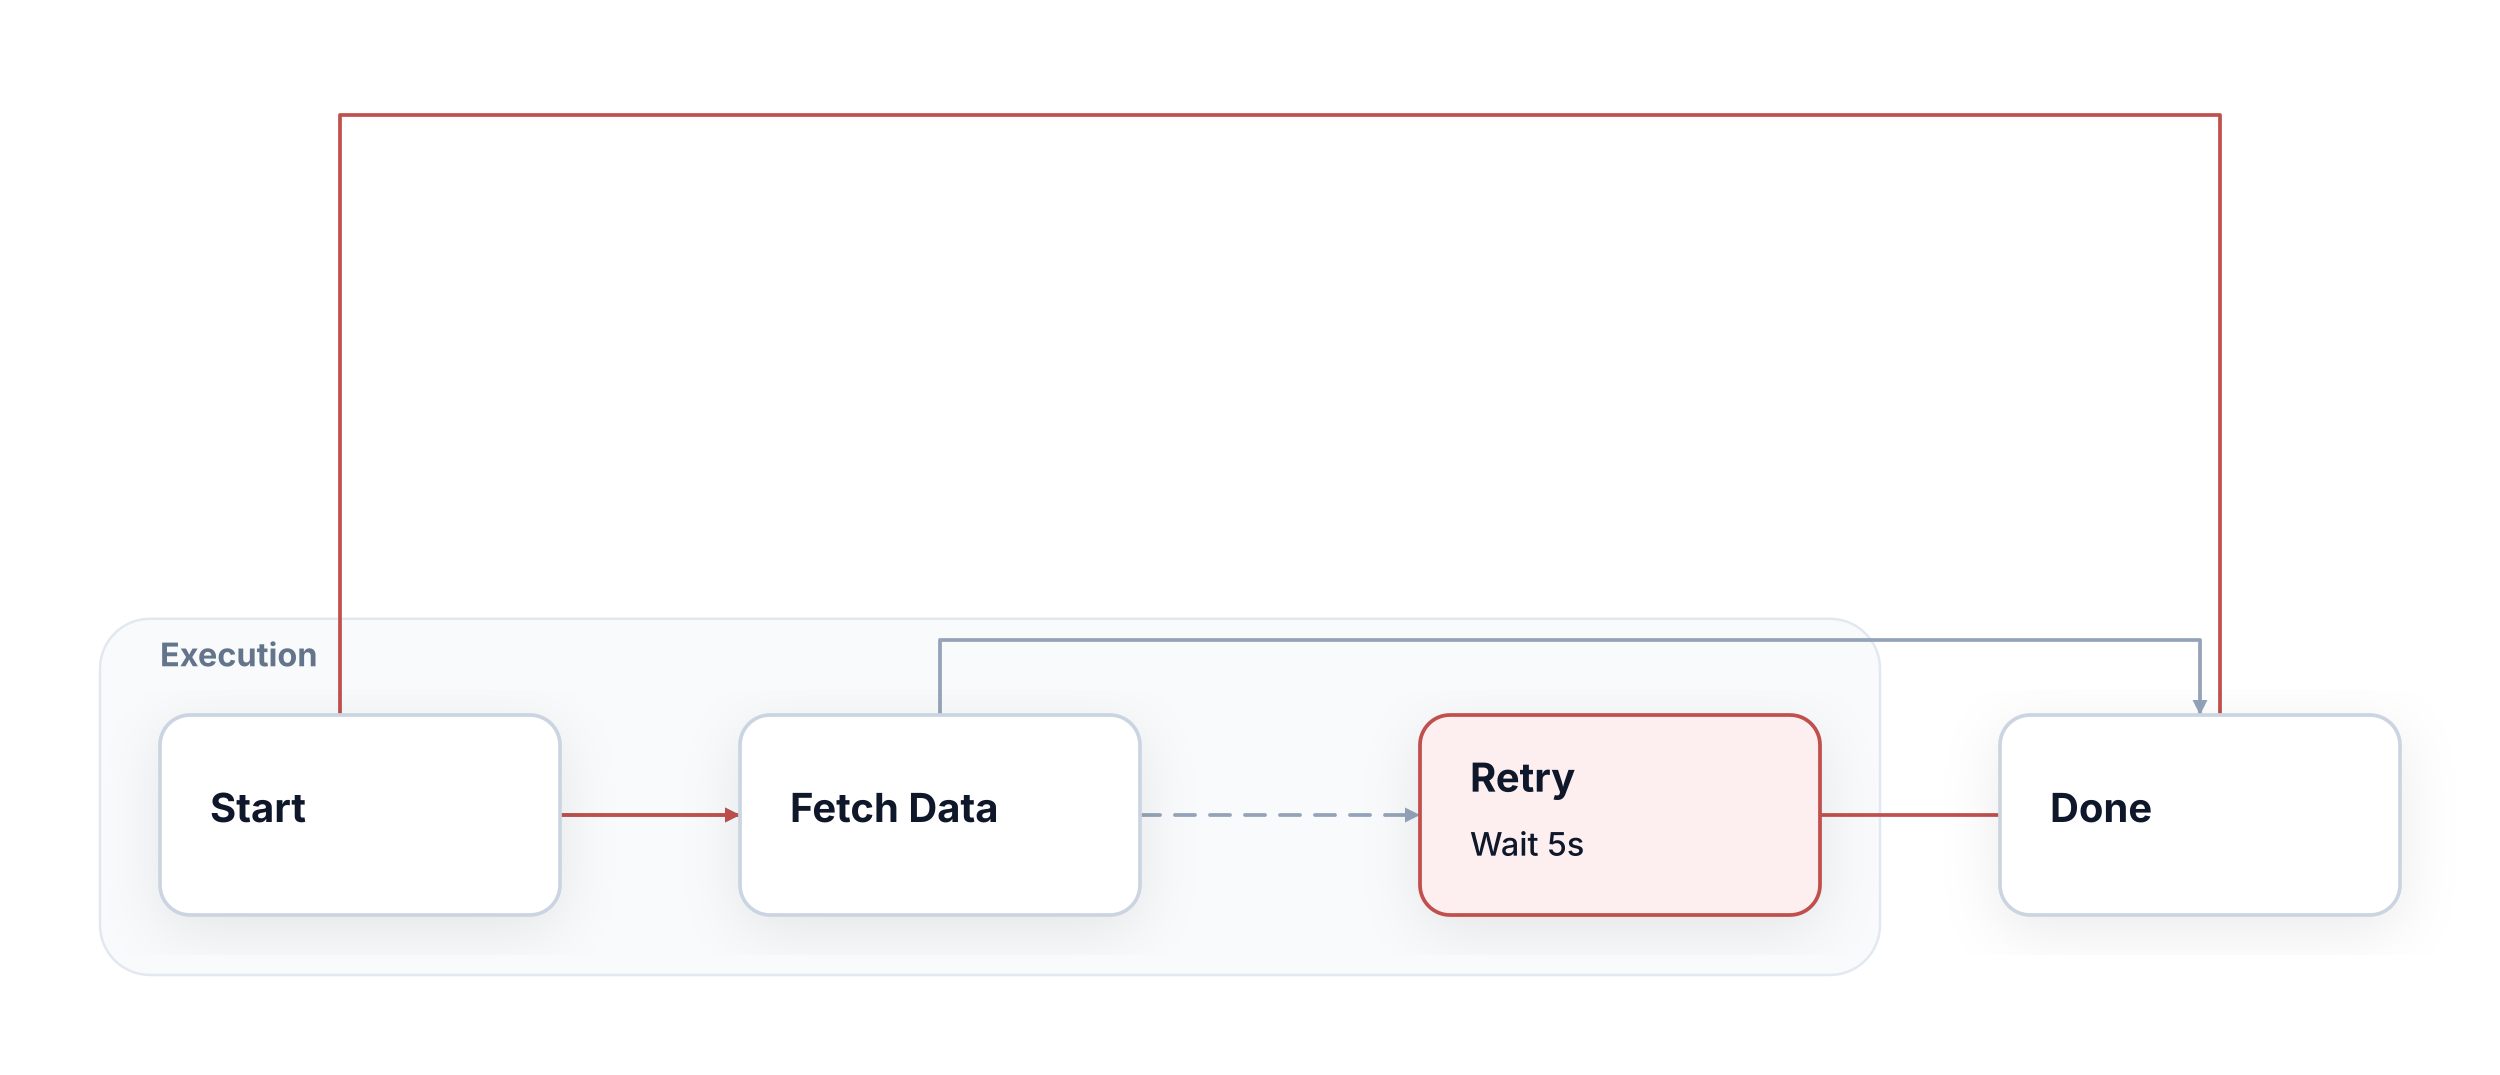
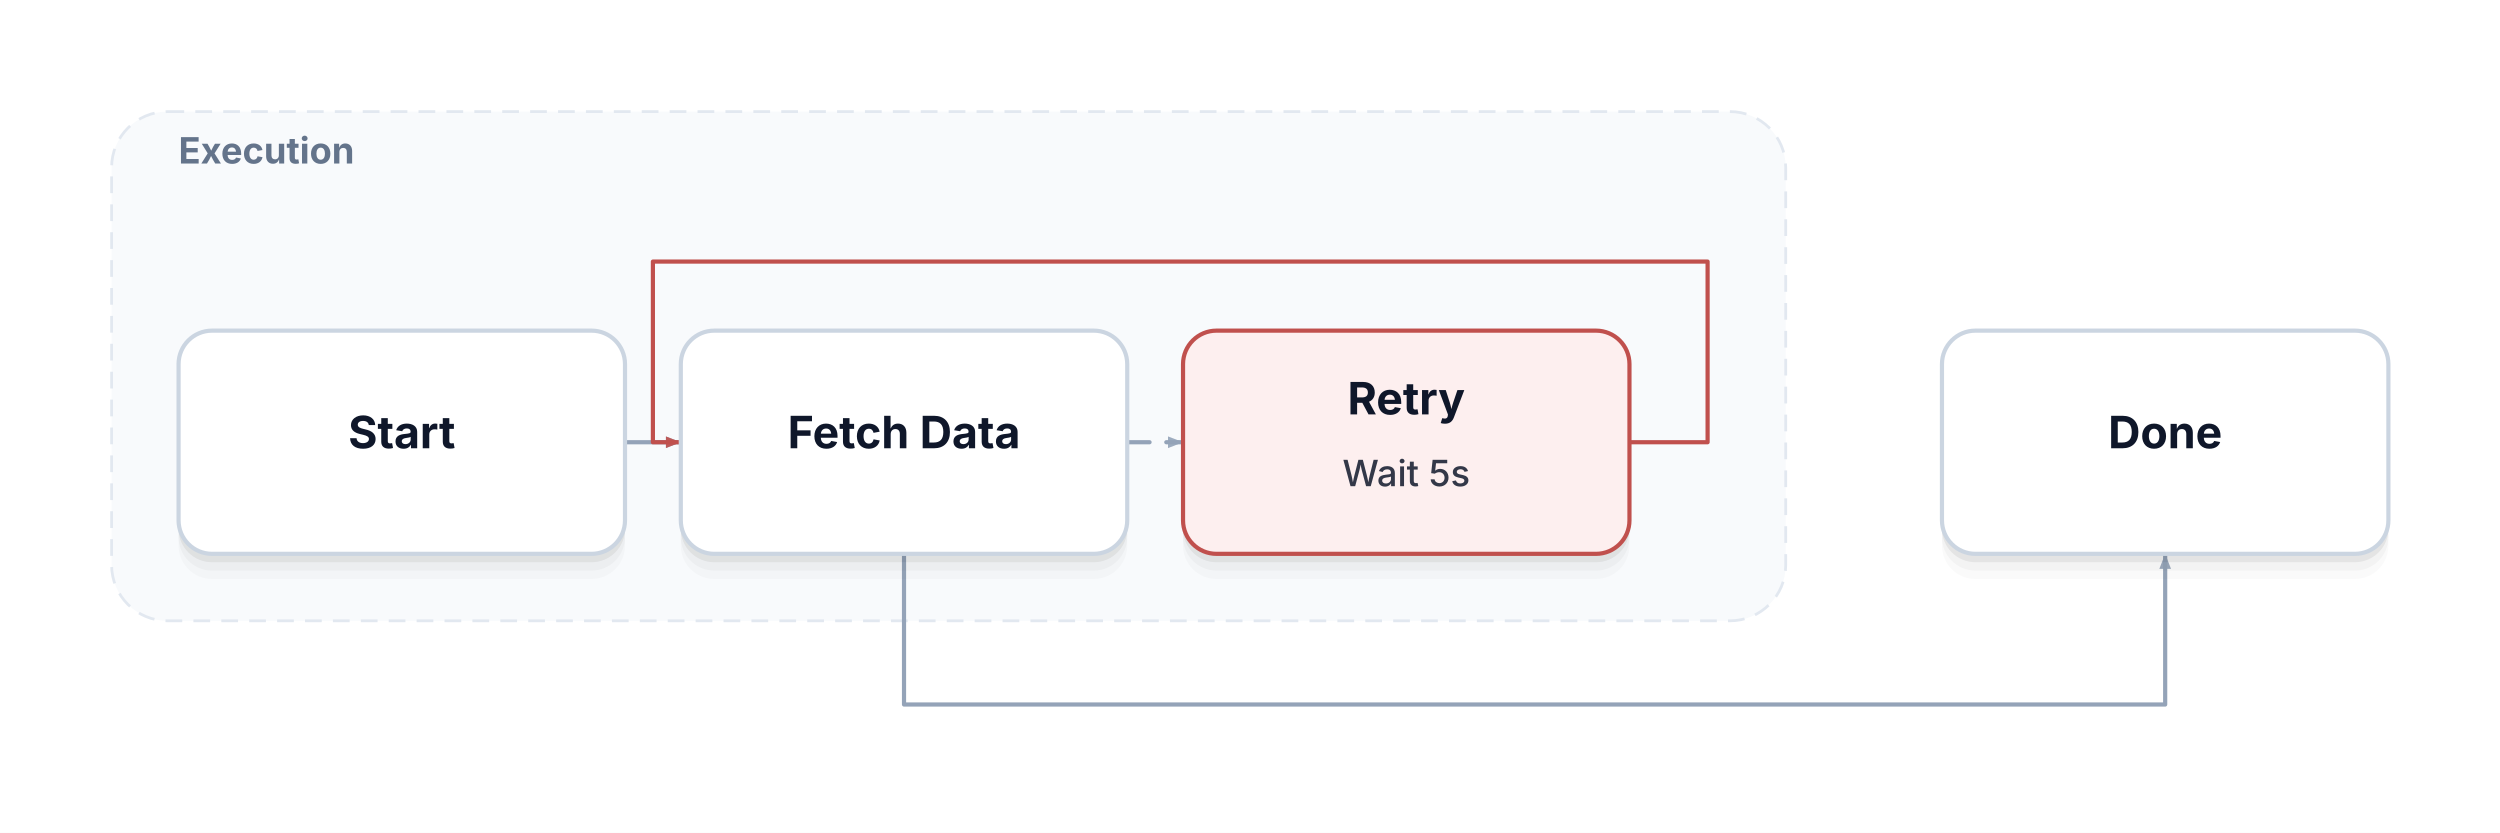
- <svg xmlns="http://www.w3.org/2000/svg" width="1000" height="430" viewBox="0 0 1000 430" fill="none">
+ <svg xmlns="http://www.w3.org/2000/svg" width="896" height="298.5" viewBox="0 0 896 298.5" fill="none" font-family="Inter, -apple-system, 'SF Pro Display', system-ui, sans-serif">
  <defs>
    <filter id="drop-shadow" x="-20%" y="-20%" width="140%" height="140%">
-       <feGaussianBlur in="SourceAlpha" stdDeviation="12" />
-       <feOffset dx="0" dy="6" result="offsetblur" />
-       <feComponentTransfer>
-         <feFuncA type="linear" slope="0.08" />
-       </feComponentTransfer>
      <feMerge>
-         <feMergeNode />
+         <feMergeNode in="shadow1" />
+         <feMergeNode in="shadow2" />
        <feMergeNode in="SourceGraphic" />
      </feMerge>
+       <feGaussianBlur in="SourceAlpha" stdDeviation="12" result="blur1" />
+       <feOffset dx="0" dy="9" in="blur1" result="offsetblur1" />
+       <feComponentTransfer in="offsetblur1" result="shadow1">
+         <feFuncA type="linear" slope="0.05" />
+       </feComponentTransfer>
+       <feGaussianBlur in="SourceAlpha" stdDeviation="3.6" result="blur2" />
+       <feOffset dx="0" dy="2.4" in="blur2" result="offsetblur2" />
+       <feComponentTransfer in="offsetblur2" result="shadow2">
+         <feFuncA type="linear" slope="0.1" />
+       </feComponentTransfer>
    </filter>
-     <marker id="arrow-28792373bc" markerWidth="6" markerHeight="6" refX="6" refY="3" orient="auto" markerUnits="userSpaceOnUse">
-       <path d="M0,0 L6,3 L0,6 z" fill="#94A3B8" />
+     <marker id="arrow-28792373bc" viewBox="0 0 10.02 10.02" refX="9.02" refY="5.01" markerWidth="6" markerHeight="6" orient="auto" markerUnits="userSpaceOnUse">
+       <path d="M 0 1.5 L 9.02 5.01 L 0 8.52 Z" fill="#94A3B8" opacity="0.9" />
    </marker>
-     <marker id="arrow-e3ff5b724f" markerWidth="6" markerHeight="6" refX="6" refY="3" orient="auto" markerUnits="userSpaceOnUse">
-       <path d="M0,0 L6,3 L0,6 z" fill="#C0504D" />
+     <marker id="arrow-e3ff5b724f" viewBox="0 0 10.02 10.02" refX="9.02" refY="5.01" markerWidth="6" markerHeight="6" orient="auto" markerUnits="userSpaceOnUse">
+       <path d="M 0 1.5 L 9.02 5.01 L 0 8.52 Z" fill="#C0504D" opacity="0.9" />
    </marker>
  </defs>
-   <rect x="0" y="0" width="1000" height="430" fill="#FFFFFF" />
+   <rect x="0" y="0" width="896" height="298.5" fill="#FFFFFF" />
  <g id="groups">
-     <rect x="40" y="247.5" width="712" height="142.5" rx="20" ry="20" stroke="#E2E8F0" stroke-width="1" fill="#F8FAFC" fill-opacity="1" />
-     <text x="64" y="266.5" fill="#64748B" font-family="Inter, -apple-system, 'SF Pro Display', system-ui, sans-serif" font-size="13" font-weight="700">Execution</text>
+     <rect x="40" y="40" width="600" height="182.5" rx="20" ry="20" stroke="#E2E8F0" stroke-width="1" stroke-dasharray="6 4" fill="#F8FAFC" fill-opacity="1" />
+     <text x="64" y="58.6" fill="#64748B" font-family="Inter, -apple-system, 'SF Pro Display', system-ui, sans-serif" font-size="13" font-weight="700">Execution</text>
  </g>
  <g id="edges">
-     <path d="M 224 326 L 244 326 L 276 326 L 296 326" stroke="#94A3B8" stroke-width="1.5" stroke-linecap="round" stroke-linejoin="round" marker-end="url(#arrow-28792373bc)" />
-     <path d="M 456 326 L 472 326 L 568 326" stroke="#94A3B8" stroke-width="1.5" stroke-linecap="round" stroke-linejoin="round" marker-end="url(#arrow-28792373bc)" stroke-dasharray="8 6" />
-     <path d="M 728 326 L 888 326 L 888 46 L 136 46 L 136 326 L 296 326" stroke="#C0504D" stroke-width="1.5" stroke-linecap="round" stroke-linejoin="round" marker-end="url(#arrow-e3ff5b724f)" />
-     <path d="M 376 286 L 376 256 L 880 256 L 880 286" stroke="#94A3B8" stroke-width="1.5" stroke-linecap="round" stroke-linejoin="round" marker-end="url(#arrow-28792373bc)" />
+     <path d="M 224 158.5 L 244 158.5" stroke="#94A3B8" stroke-width="1.5" stroke-linecap="round" stroke-linejoin="round" marker-end="url(#arrow-28792373bc)" />
+     <path d="M 404 158.5 L 414 158.5 L 424 158.5" stroke="#94A3B8" stroke-width="1.5" stroke-linecap="round" stroke-linejoin="round" marker-end="url(#arrow-28792373bc)" stroke-dasharray="8 6" />
+     <path d="M 584 158.5 L 612 158.5 L 612 93.75 L 234 93.75 L 234 158.5 L 244 158.5" stroke="#C0504D" stroke-width="1.5" stroke-linecap="round" stroke-linejoin="round" marker-end="url(#arrow-e3ff5b724f)" />
+     <path d="M 324 198.5 L 324 252.5 L 776 252.5 L 776 198.5" stroke="#94A3B8" stroke-width="1.5" stroke-linecap="round" stroke-linejoin="round" marker-end="url(#arrow-28792373bc)" />
  </g>
  <g id="nodes">
    <g id="start">
-       <rect x="64" y="286" width="160" height="80" rx="12" ry="12" fill="#FFFFFF" stroke="#CBD5E1" stroke-width="1.5" filter="url(#drop-shadow)" />
-       <text x="84" y="328.8" fill="#0F172A" font-family="Inter, -apple-system, 'SF Pro Display', system-ui, sans-serif" font-size="16" font-weight="700">Start</text>
+       <rect x="64" y="121.5" width="160" height="80" rx="12" ry="12" fill="#000000" opacity="0.06" />
+       <rect x="64" y="124.5" width="160" height="80" rx="12" ry="12" fill="#000000" opacity="0.03" />
+       <rect x="64" y="127.5" width="160" height="80" rx="12" ry="12" fill="#000000" opacity="0.02" />
+       <rect x="64" y="118.5" width="160" height="80" rx="12" ry="12" fill="#FFFFFF" stroke="#CBD5E1" stroke-width="1.5" />
+       <text x="144" y="160.66" fill="#0F172A" text-anchor="middle" font-family="Inter, -apple-system, 'SF Pro Display', system-ui, sans-serif" font-size="16" font-weight="700">Start</text>
    </g>
    <g id="fetch">
-       <rect x="296" y="286" width="160" height="80" rx="12" ry="12" fill="#FFFFFF" stroke="#CBD5E1" stroke-width="1.5" filter="url(#drop-shadow)" />
-       <text x="316" y="328.8" fill="#0F172A" font-family="Inter, -apple-system, 'SF Pro Display', system-ui, sans-serif" font-size="16" font-weight="700">Fetch Data</text>
+       <rect x="244" y="121.5" width="160" height="80" rx="12" ry="12" fill="#000000" opacity="0.06" />
+       <rect x="244" y="124.5" width="160" height="80" rx="12" ry="12" fill="#000000" opacity="0.03" />
+       <rect x="244" y="127.5" width="160" height="80" rx="12" ry="12" fill="#000000" opacity="0.02" />
+       <rect x="244" y="118.5" width="160" height="80" rx="12" ry="12" fill="#FFFFFF" stroke="#CBD5E1" stroke-width="1.5" />
+       <text x="324" y="160.66" fill="#0F172A" text-anchor="middle" font-family="Inter, -apple-system, 'SF Pro Display', system-ui, sans-serif" font-size="16" font-weight="700">Fetch Data</text>
    </g>
    <g id="retry">
-       <rect x="568" y="286" width="160" height="80" rx="12" ry="12" fill="#FDEFEF" stroke="#C0504D" stroke-width="1.5" filter="url(#drop-shadow)" />
-       <text x="588" y="316.68" fill="#0F172A" font-family="Inter, -apple-system, 'SF Pro Display', system-ui, sans-serif" font-size="16" font-weight="700">Retry</text>
-       <text x="588" y="342.27" fill="#0F172A" font-family="Inter, -apple-system, 'SF Pro Display', system-ui, sans-serif" font-size="13" font-weight="500">Wait 5s</text>
+       <rect x="424" y="121.5" width="160" height="80" rx="12" ry="12" fill="#000000" opacity="0.06" />
+       <rect x="424" y="124.5" width="160" height="80" rx="12" ry="12" fill="#000000" opacity="0.03" />
+       <rect x="424" y="127.5" width="160" height="80" rx="12" ry="12" fill="#000000" opacity="0.02" />
+       <rect x="424" y="118.5" width="160" height="80" rx="12" ry="12" fill="#FDEFEF" stroke="#C0504D" stroke-width="1.5" />
+       <text x="504" y="148.53" fill="#0F172A" text-anchor="middle" font-family="Inter, -apple-system, 'SF Pro Display', system-ui, sans-serif" font-size="16" font-weight="700">Retry</text>
+       <text x="504" y="174.25" fill="#0F172A" text-anchor="middle" font-family="Inter, -apple-system, 'SF Pro Display', system-ui, sans-serif" font-size="13" font-weight="500" opacity="0.85">Wait 5s</text>
    </g>
    <g id="done">
-       <rect x="800" y="286" width="160" height="80" rx="12" ry="12" fill="#FFFFFF" stroke="#CBD5E1" stroke-width="1.5" filter="url(#drop-shadow)" />
-       <text x="820" y="328.8" fill="#0F172A" font-family="Inter, -apple-system, 'SF Pro Display', system-ui, sans-serif" font-size="16" font-weight="700">Done</text>
+       <rect x="696" y="121.5" width="160" height="80" rx="12" ry="12" fill="#000000" opacity="0.06" />
+       <rect x="696" y="124.5" width="160" height="80" rx="12" ry="12" fill="#000000" opacity="0.03" />
+       <rect x="696" y="127.5" width="160" height="80" rx="12" ry="12" fill="#000000" opacity="0.02" />
+       <rect x="696" y="118.5" width="160" height="80" rx="12" ry="12" fill="#FFFFFF" stroke="#CBD5E1" stroke-width="1.5" />
+       <text x="776" y="160.66" fill="#0F172A" text-anchor="middle" font-family="Inter, -apple-system, 'SF Pro Display', system-ui, sans-serif" font-size="16" font-weight="700">Done</text>
    </g>
  </g>
</svg>
